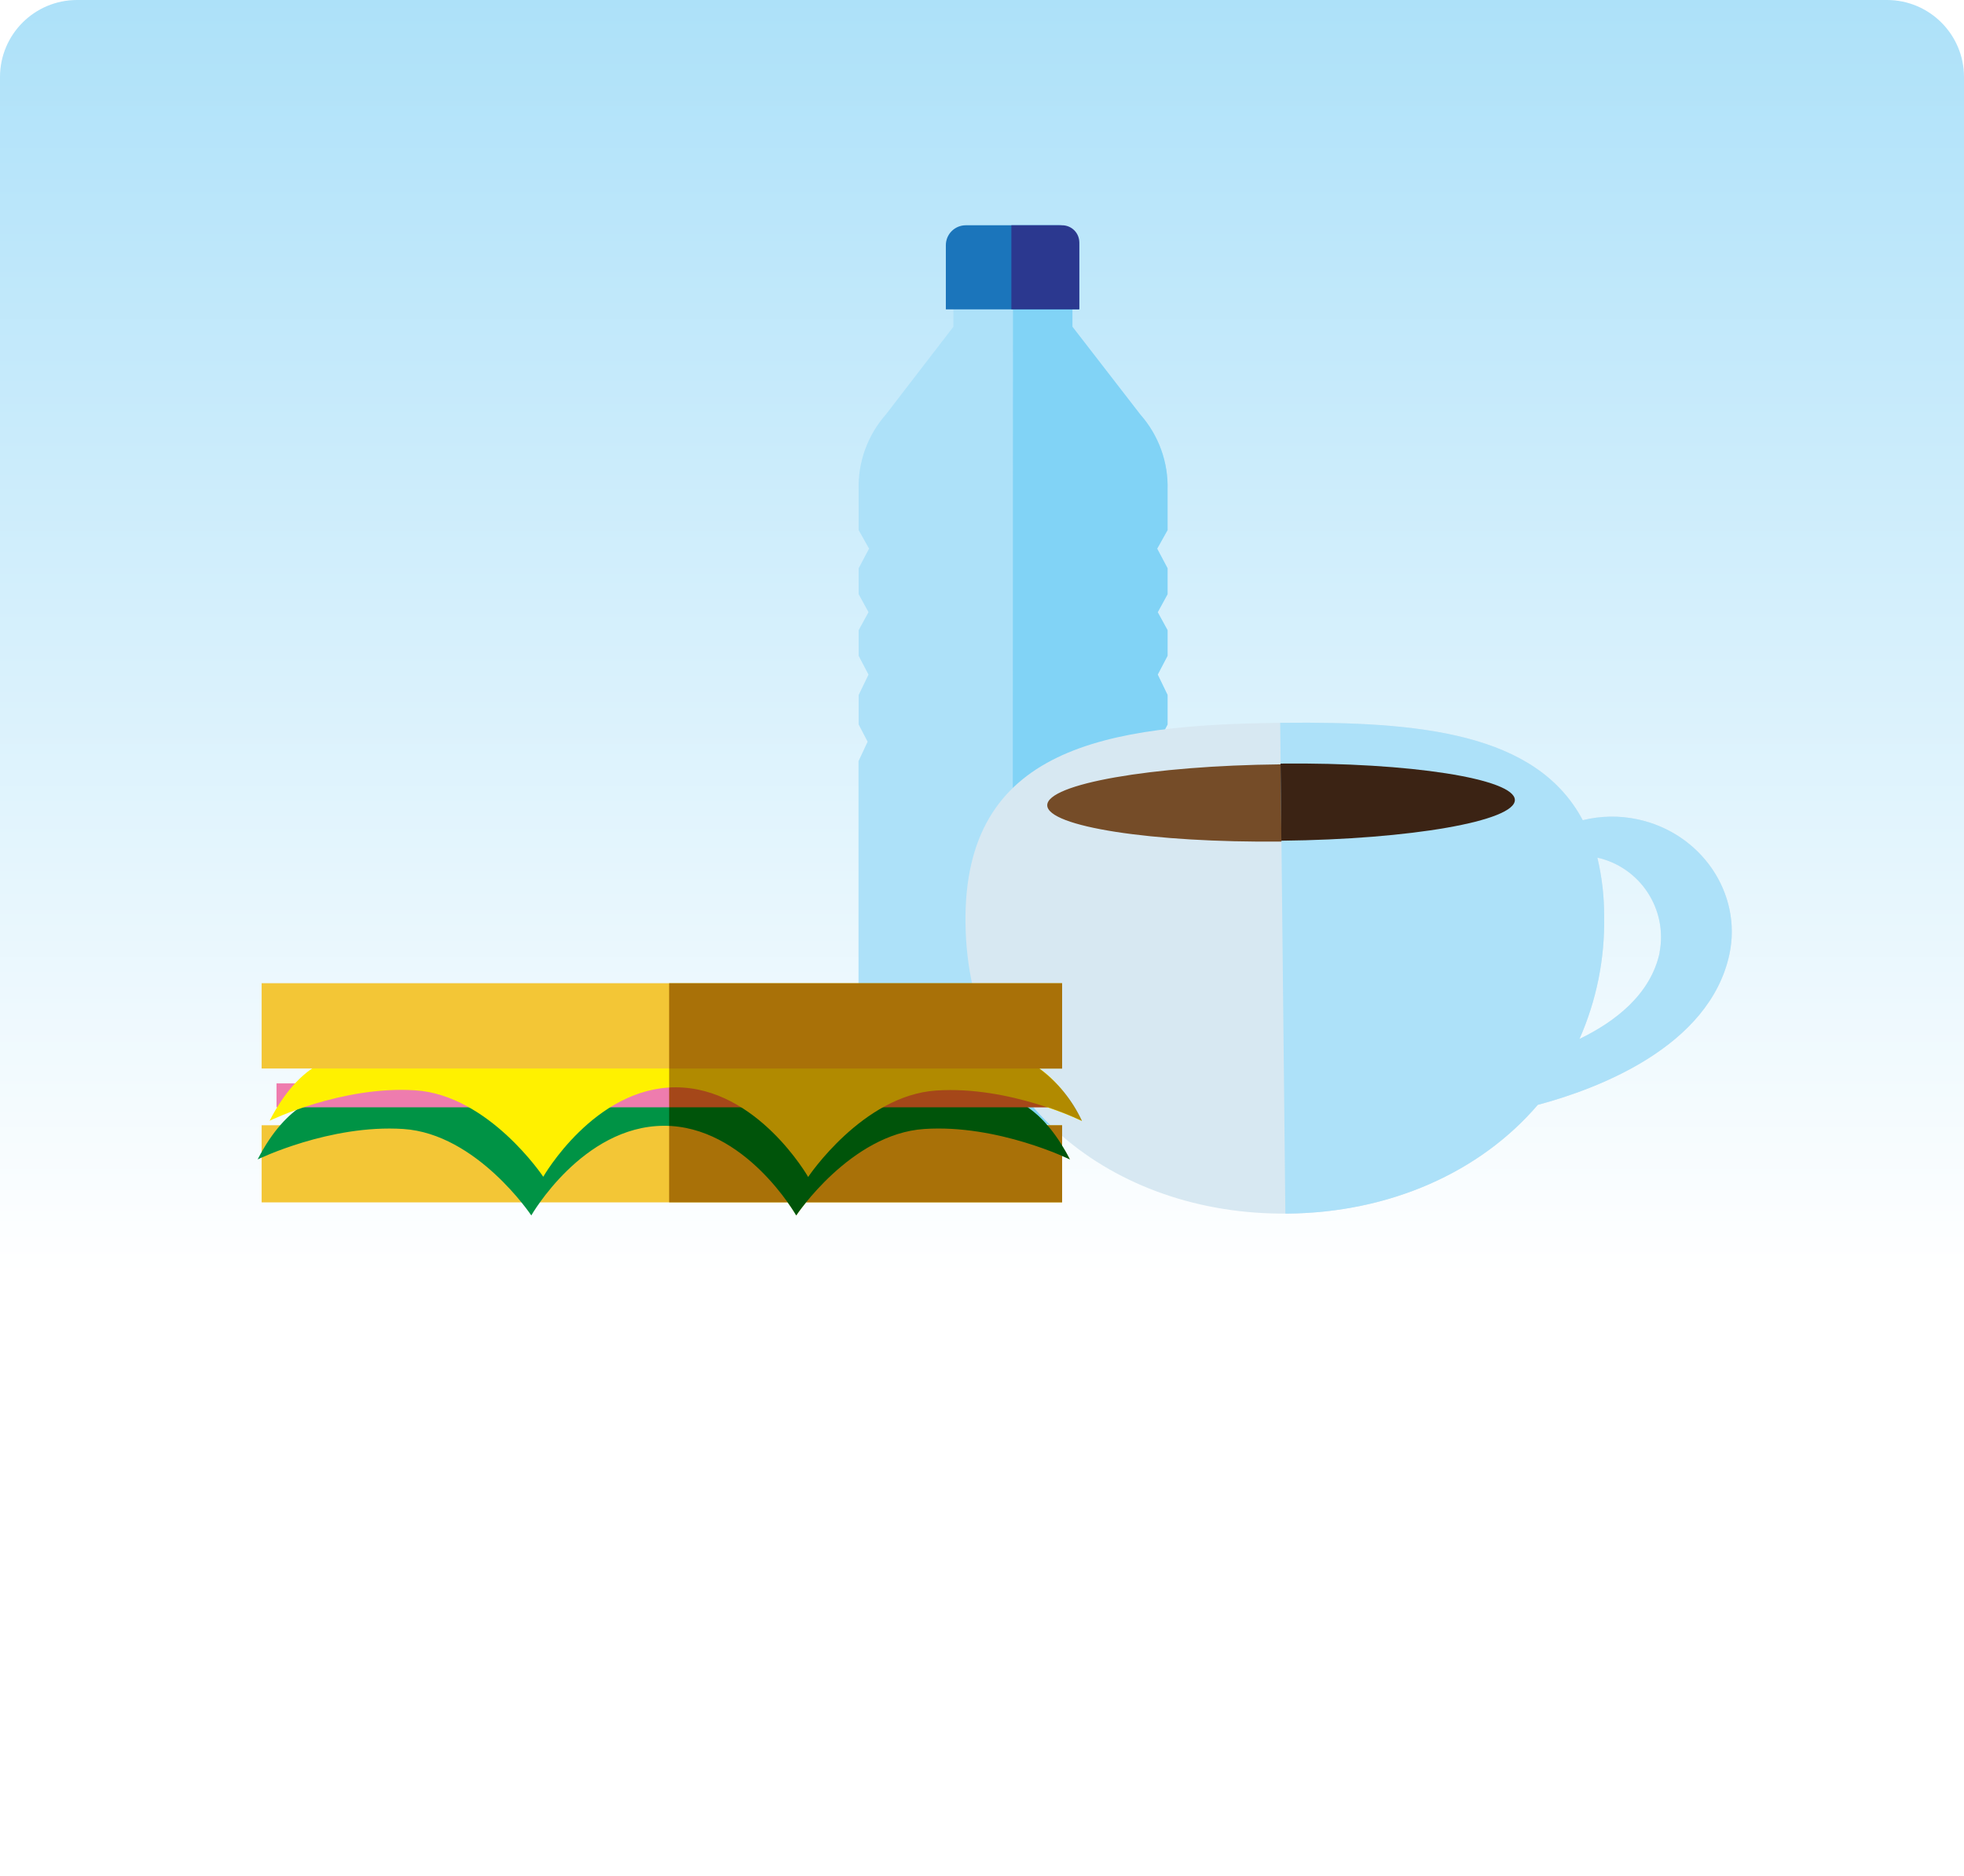
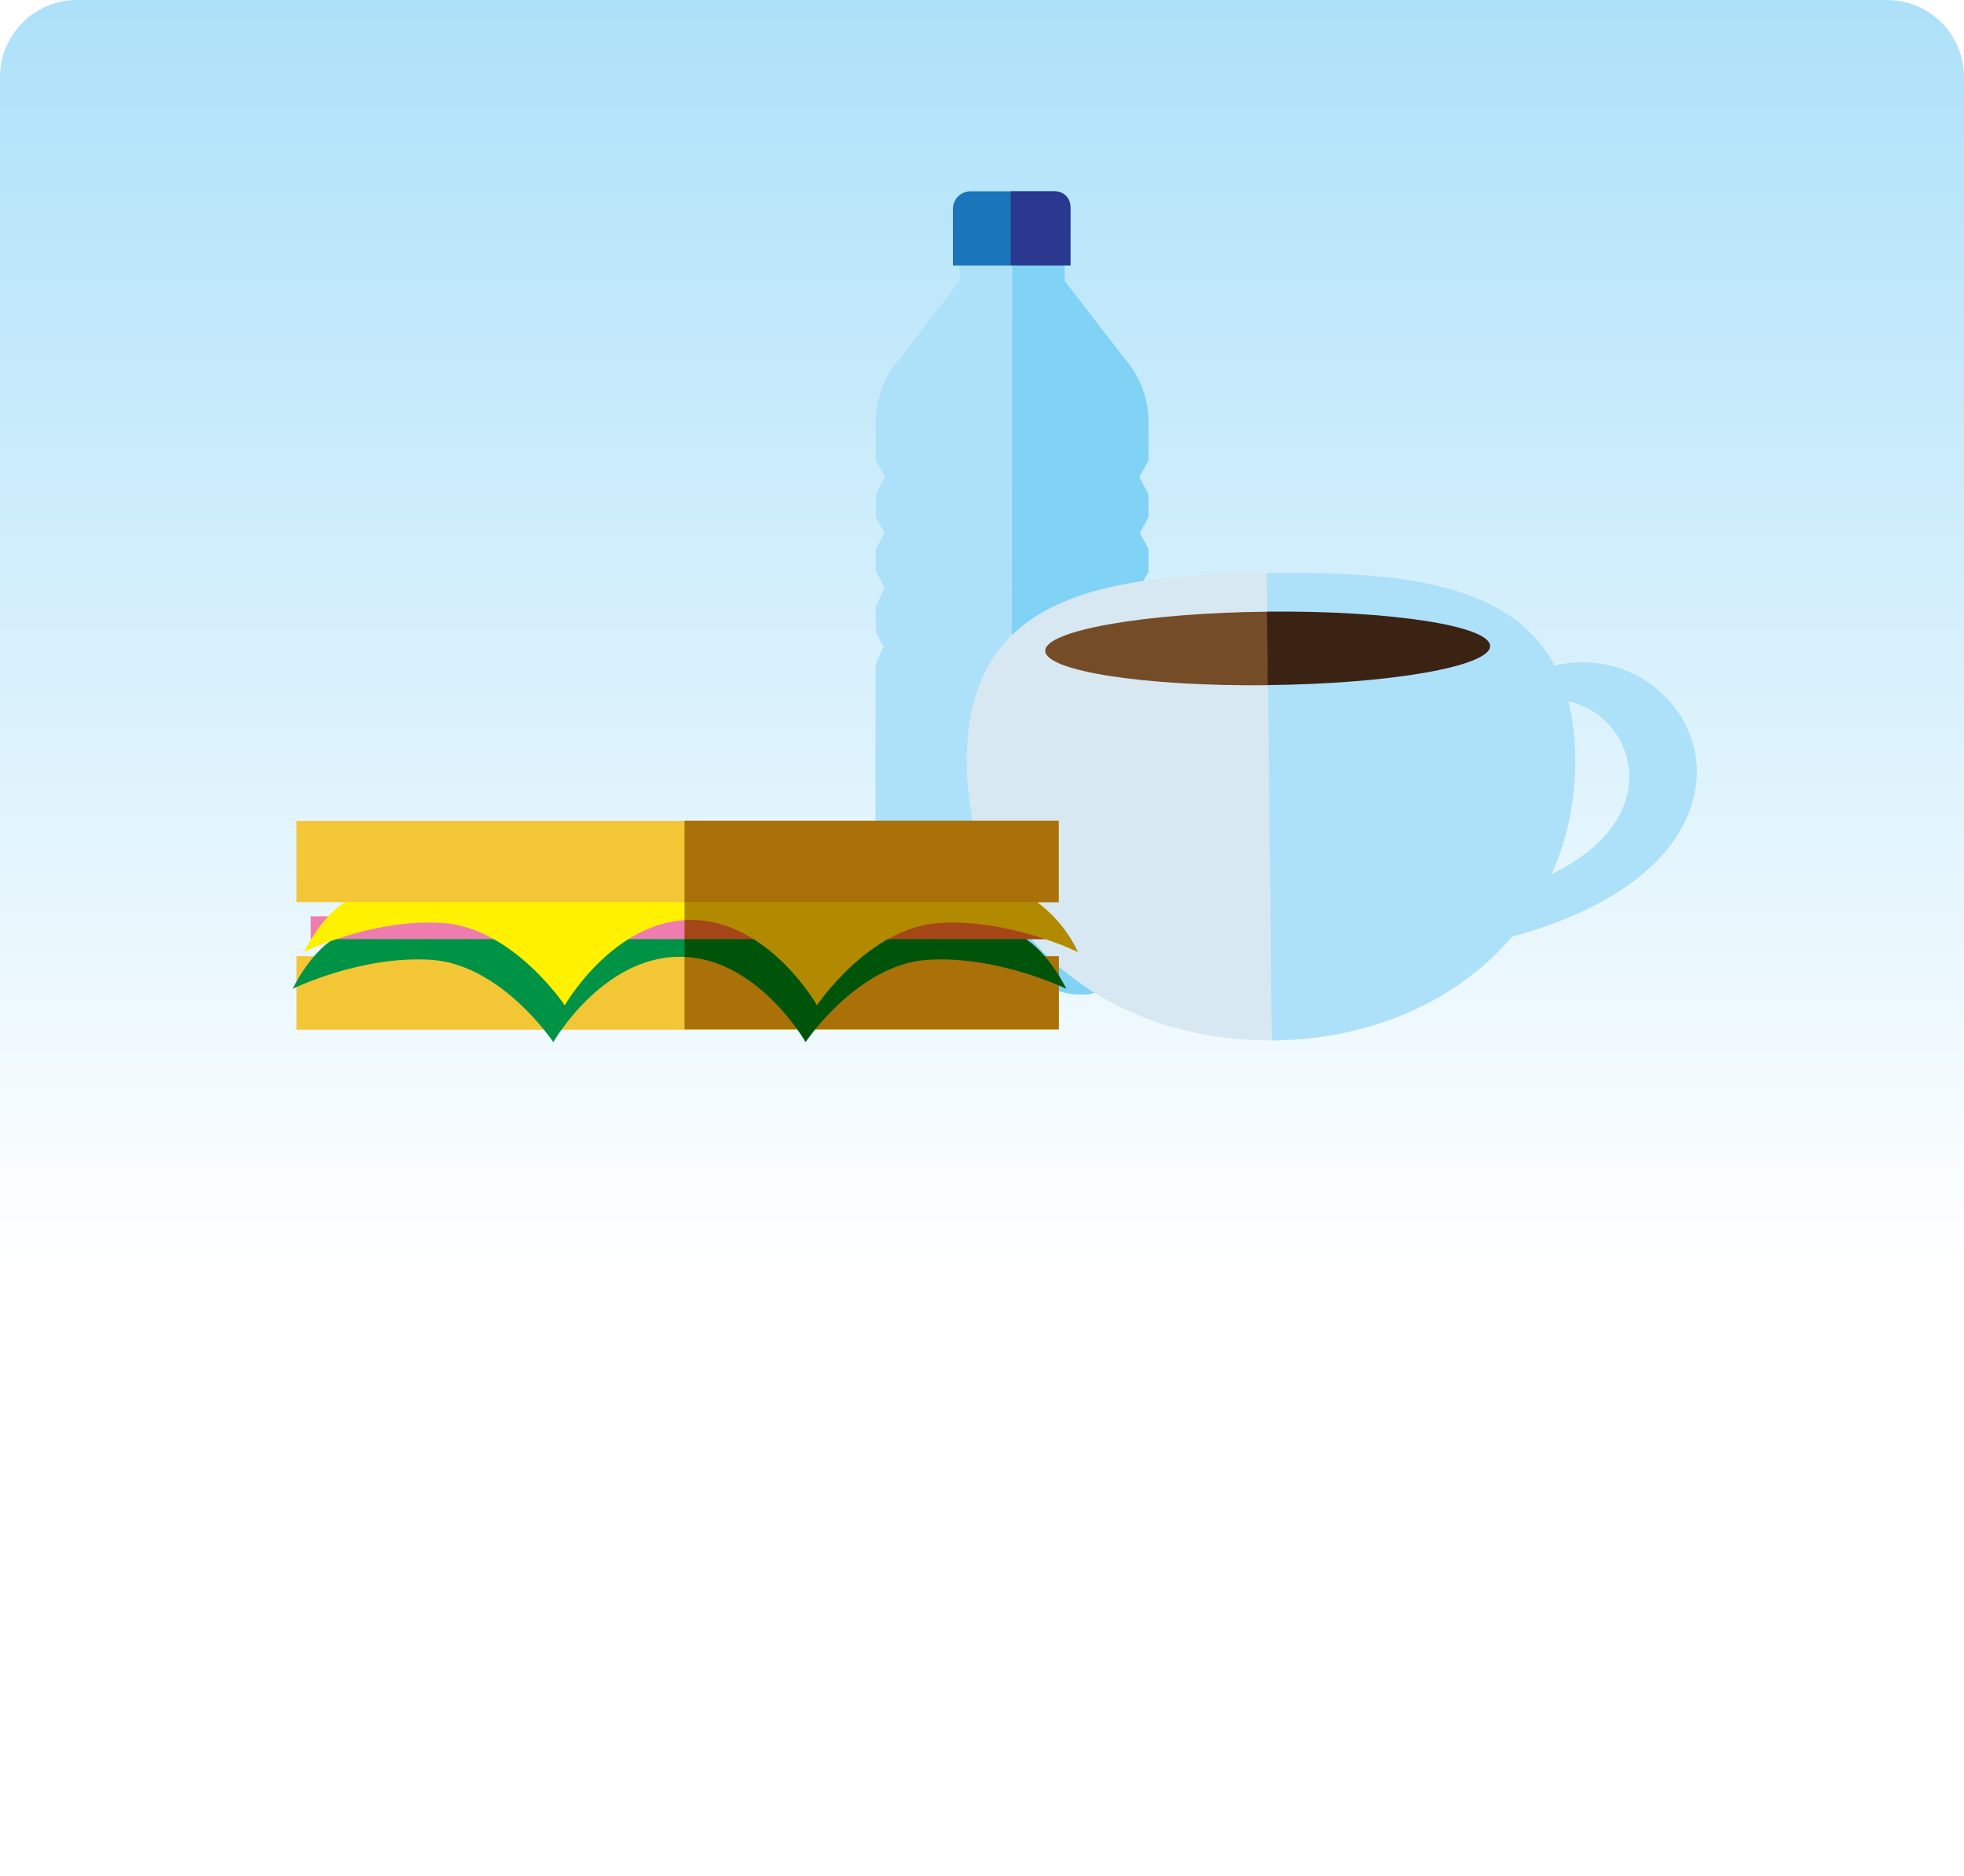
<svg xmlns="http://www.w3.org/2000/svg" width="289" height="276" viewBox="0 0 289 276">
  <defs>
    <style>.cls-1{isolation:isolate;}.cls-2{fill:url(#linear-gradient);}.cls-3{fill:#ade1f9;}.cls-4{fill:#81d3f6;}.cls-5{fill:#1b75bb;}.cls-6{fill:#2b388f;}.cls-7{fill:#d7e8f2;}.cls-8{fill:#754c28;}.cls-9{fill:#3b2314;}.cls-10{fill:#f3c636;}.cls-11{fill:#009345;}.cls-12{fill:#ee7cae;}.cls-13{fill:#fff100;}.cls-14{fill:#b19225;mix-blend-mode:multiply;}</style>
    <linearGradient id="linear-gradient" x1="144.5" y1="276" x2="144.5" gradientUnits="userSpaceOnUse">
      <stop offset="0.32" stop-color="#fff" />
      <stop offset="1" stop-color="#ade1f9" />
    </linearGradient>
  </defs>
  <g class="cls-1">
    <g id="Layer_1" data-name="Layer 1">
      <rect class="cls-2" width="289" height="276" rx="11.34" ry="11.34" />
-       <path class="cls-3" d="M171.79,151.59V112l-1.32-2.89,1.32-2.53v-4.34l-1.45-3,1.45-2.77V92.77l-1.45-2.65,1.45-2.65V83.66l-1.53-2.89L171.79,78V72.09a16,16,0,0,0-4-11.08l-10-12.93V44.23h-8.75v0h-8.75v3.85L130.35,61a16,16,0,0,0-4,11.08V78l1.53,2.73-1.53,2.89v3.81l1.45,2.65-1.45,2.65V96.5l1.45,2.77-1.45,3v4.34l1.32,2.53L126.33,112v39.55a14.38,14.38,0,0,0,1.77,6.75C130,162,132.44,167,137.42,167s7.36-2.69,11.64-2.73,6.7,2.73,11.64,2.73,7.39-5,9.31-8.67A14.38,14.38,0,0,0,171.79,151.59Z" />
-       <path class="cls-4" d="M149.06,44.23h8.75v3.85l10,12.93a16,16,0,0,1,4,11.08V78l-1.53,2.73,1.53,2.89v3.81l-1.45,2.65,1.45,2.65V96.5l-1.45,2.77,1.45,3v4.34l-1.32,2.53,1.32,2.89v39.55a14.38,14.38,0,0,1-1.77,6.75c-1.93,3.69-4.34,8.67-9.31,8.67s-7.39-2.73-11.72-2.73Z" />
-       <path class="cls-5" d="M142.11,33.15h13.74a2.93,2.93,0,0,1,2.93,2.93v9.44a0,0,0,0,1,0,0H139.18a0,0,0,0,1,0,0V36.08A2.93,2.93,0,0,1,142.11,33.15Z" />
-       <path class="cls-6" d="M156.25,33.15h-7.43V45.51h10V35.68A2.53,2.53,0,0,0,156.25,33.15Z" />
-       <path class="cls-7" d="M241,120.57a17.93,17.93,0,0,0-8.1.12c-6.83-12.87-24-14.54-44.15-14.33-26,.27-47,3.56-46.68,29.51s21.49,43,47.45,42.71c15-.16,28.27-6.07,36.77-16,8.62-2.3,25.26-8.46,28.2-22.16C256.39,131.46,250.35,122.58,241,120.57Zm3.22,19.59c-1.32,6.18-6.57,10.19-11.8,12.72a42.66,42.66,0,0,0,3.63-18,36.71,36.71,0,0,0-1-8.68A12,12,0,0,1,244.2,140.17Z" />
-       <ellipse class="cls-8" cx="188.54" cy="118.04" rx="34.38" ry="5.68" transform="matrix(1, -0.01, 0.01, 1, -1.24, 2)" />
-       <path class="cls-3" d="M241,120.57a17.93,17.93,0,0,0-8.1.12c-6.83-12.87-24-14.54-44.15-14.33h-0.37l0.76,72.22h0.37c15-.16,28.27-6.07,36.77-16,8.62-2.3,25.26-8.46,28.2-22.16C256.39,131.46,250.35,122.58,241,120.57Zm3.22,19.59c-1.32,6.18-6.57,10.19-11.8,12.72a42.66,42.66,0,0,0,3.63-18,36.71,36.71,0,0,0-1-8.68A12,12,0,0,1,244.2,140.17Z" />
-       <path class="cls-9" d="M188.48,112.36h-0.05l0.12,11.35h0.05c19-.2,34.35-2.9,34.31-6S207.47,112.16,188.48,112.36Z" />
-       <rect class="cls-10" x="91.72" y="112.36" width="11.35" height="117.78" transform="translate(268.64 73.86) rotate(90)" />
-       <path class="cls-11" d="M147.78,161.42H47.57s-5.18.47-9.66,9.19c0,0,10.6-5.18,21.43-4.48s18.84,12.72,18.84,12.72,7.51-13.14,19.49-13.19,19.49,13.19,19.49,13.19,8-12,18.84-12.72,21.43,4.48,21.43,4.48C153,161.89,147.78,161.42,147.78,161.42Z" />
-       <rect class="cls-12" x="95.85" y="104.27" width="3.52" height="113.83" transform="translate(258.79 63.57) rotate(90)" />
-       <path class="cls-13" d="M149.54,155.73H49.33s-5.18.47-9.66,9.19c0,0,10.6-5.18,21.43-4.48s18.84,12.72,18.84,12.72S87.46,160,99.43,160s19.49,13.19,19.49,13.19,8-12,18.84-12.72,21.43,4.48,21.43,4.48C154.72,156.2,149.54,155.73,149.54,155.73Z" />
-       <rect class="cls-10" x="91.12" y="92.06" width="12.55" height="117.78" transform="translate(248.34 53.56) rotate(90)" />
-       <path class="cls-14" d="M156.28,165.58h-2.17a15.54,15.54,0,0,0-2.9-2.64h3a46.2,46.2,0,0,1,5,2,20.12,20.12,0,0,0-6.26-7.69h3.34V144.68H98.46v32.25H115.9c0.83,1.16,1.27,1.92,1.27,1.92s0.51-.77,1.45-1.92h37.67v-6.84c0.74,0.32,1.16.52,1.16,0.52-0.38-.74-0.77-1.41-1.16-2v-3Z" />
+       <path class="cls-3" d="M169,132.7V97.79l-1.17-2.55L169,93V89.18l-1.28-2.66L169,84.07v-3.3l-1.28-2.34L169,76.1V72.73l-1.35-2.55L169,67.77V62.53a14.09,14.09,0,0,0-3.54-9.78l-8.79-11.41v-3.4h-7.73v0h-7.73v3.4l-8.79,11.41a14.09,14.09,0,0,0-3.54,9.78v5.25l1.35,2.41-1.35,2.55V76.1l1.28,2.34-1.28,2.34v3.3l1.28,2.45-1.28,2.66V93L130,95.24l-1.17,2.55V132.7a12.69,12.69,0,0,0,1.56,6c1.7,3.26,3.83,7.66,8.22,7.66s6.5-2.38,10.28-2.41,5.91,2.41,10.28,2.41,6.52-4.39,8.22-7.66A12.69,12.69,0,0,0,169,132.7Z" />
+       <path class="cls-4" d="M148.93,37.93h7.73v3.4l8.79,11.41A14.09,14.09,0,0,1,169,62.53v5.25l-1.35,2.41L169,72.73V76.1l-1.28,2.34L169,80.78v3.3l-1.28,2.45L169,89.18V93l-1.17,2.23L169,97.79V132.7a12.69,12.69,0,0,1-1.56,6c-1.7,3.26-3.83,7.66-8.22,7.66s-6.52-2.41-10.35-2.41Z" />
+       <path class="cls-5" d="M142.8,28.15h12.13a2.59,2.59,0,0,1,2.59,2.59v8.33a0,0,0,0,1,0,0h-17.3a0,0,0,0,1,0,0V30.73A2.59,2.59,0,0,1,142.8,28.15Z" />
+       <path class="cls-6" d="M155.28,28.15h-6.56V39.06h8.79V30.38A2.23,2.23,0,0,0,155.28,28.15Z" />
+       <path class="cls-7" d="M236.48,97.84a17.08,17.08,0,0,0-7.71.11c-6.5-12.26-22.87-13.85-42-13.65C162,84.57,142,87.7,142.26,112.42s20.47,40.94,45.19,40.68c14.28-.15,26.93-5.78,35-15.26,8.21-2.19,24.06-8.06,26.86-21.11C251.15,108.21,245.4,99.76,236.48,97.84Zm3.07,18.66c-1.26,5.88-6.26,9.71-11.23,12.11a40.63,40.63,0,0,0,3.46-17.15,35,35,0,0,0-1-8.27A11.43,11.43,0,0,1,239.55,116.51Z" />
+       <ellipse class="cls-8" cx="186.54" cy="95.43" rx="32.74" ry="5.41" transform="translate(-1 1.98) rotate(-0.61)" />
+       <path class="cls-3" d="M236.48,97.84a17.08,17.08,0,0,0-7.71.11c-6.5-12.26-22.87-13.85-42-13.65h-0.35l0.72,68.78h0.36c14.28-.15,26.93-5.78,35-15.26,8.21-2.19,24.06-8.06,26.86-21.11C251.15,108.21,245.4,99.76,236.48,97.84Zm3.07,18.66c-1.26,5.88-6.26,9.71-11.23,12.11a40.63,40.63,0,0,0,3.46-17.15,35,35,0,0,0-1-8.27A11.43,11.43,0,0,1,239.55,116.51Z" />
+       <path class="cls-9" d="M186.48,90h-0.05l0.11,10.81h0.05c18.08-.19,32.71-2.77,32.68-5.75S204.56,89.83,186.48,90Z" />
+       <rect class="cls-10" x="94.32" y="90.02" width="10.81" height="112.18" transform="translate(245.83 46.39) rotate(90)" />
+       <path class="cls-11" d="M147.72,136.75H52.26s-4.94.45-9.2,8.75c0,0,10.09-4.94,20.41-4.26s17.95,12.11,17.95,12.11,7.16-12.52,18.56-12.56,18.56,12.56,18.56,12.56,7.63-11.44,17.95-12.11,20.41,4.26,20.41,4.26C152.65,137.2,147.72,136.75,147.72,136.75Z" />
+       <rect class="cls-12" x="98.25" y="82.31" width="3.35" height="108.42" transform="translate(236.45 36.59) rotate(90)" />
+       <path class="cls-13" d="M149.39,131.33H53.94s-4.94.45-9.2,8.75c0,0,10.09-4.94,20.41-4.26S83.1,147.93,83.1,147.93s7.16-12.52,18.56-12.56,18.56,12.56,18.56,12.56,7.63-11.44,17.95-12.11,20.41,4.26,20.41,4.26C154.33,131.78,149.39,131.33,149.39,131.33Z" />
+       <rect class="cls-10" x="93.74" y="70.69" width="11.95" height="112.18" transform="translate(226.5 27.06) rotate(90)" />
+       <path class="cls-14" d="M155.81,140.71h-2.07A14.8,14.8,0,0,0,151,138.2h2.84a44,44,0,0,1,4.77,1.88,19.16,19.16,0,0,0-6-7.32h3.18v-12H100.73v30.71h16.61c0.79,1.1,1.21,1.83,1.21,1.83s0.49-.73,1.38-1.83h35.88V145c0.7,0.3,1.1.49,1.1,0.49-0.36-.71-0.73-1.34-1.1-1.94v-2.85Z" />
    </g>
  </g>
</svg>
